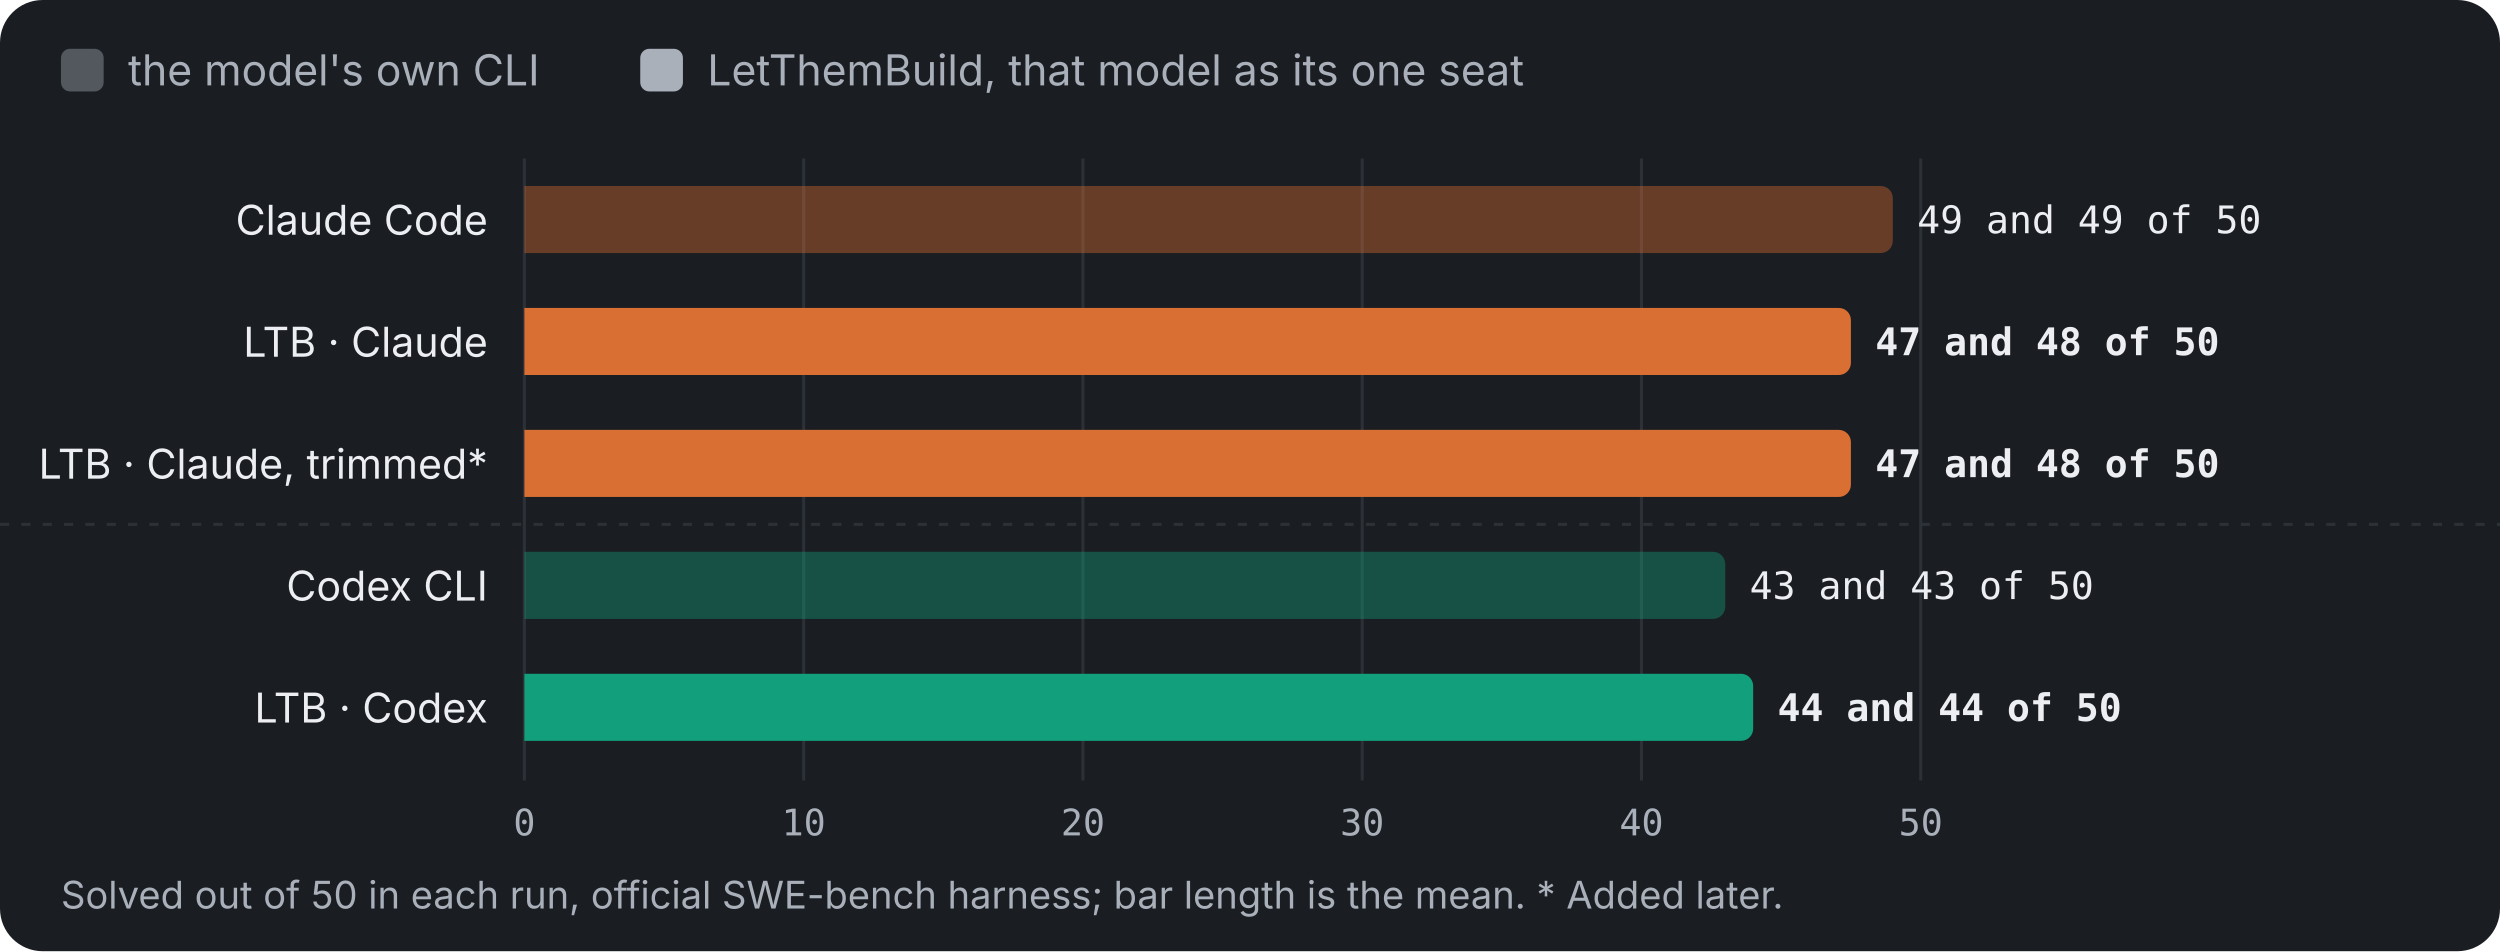
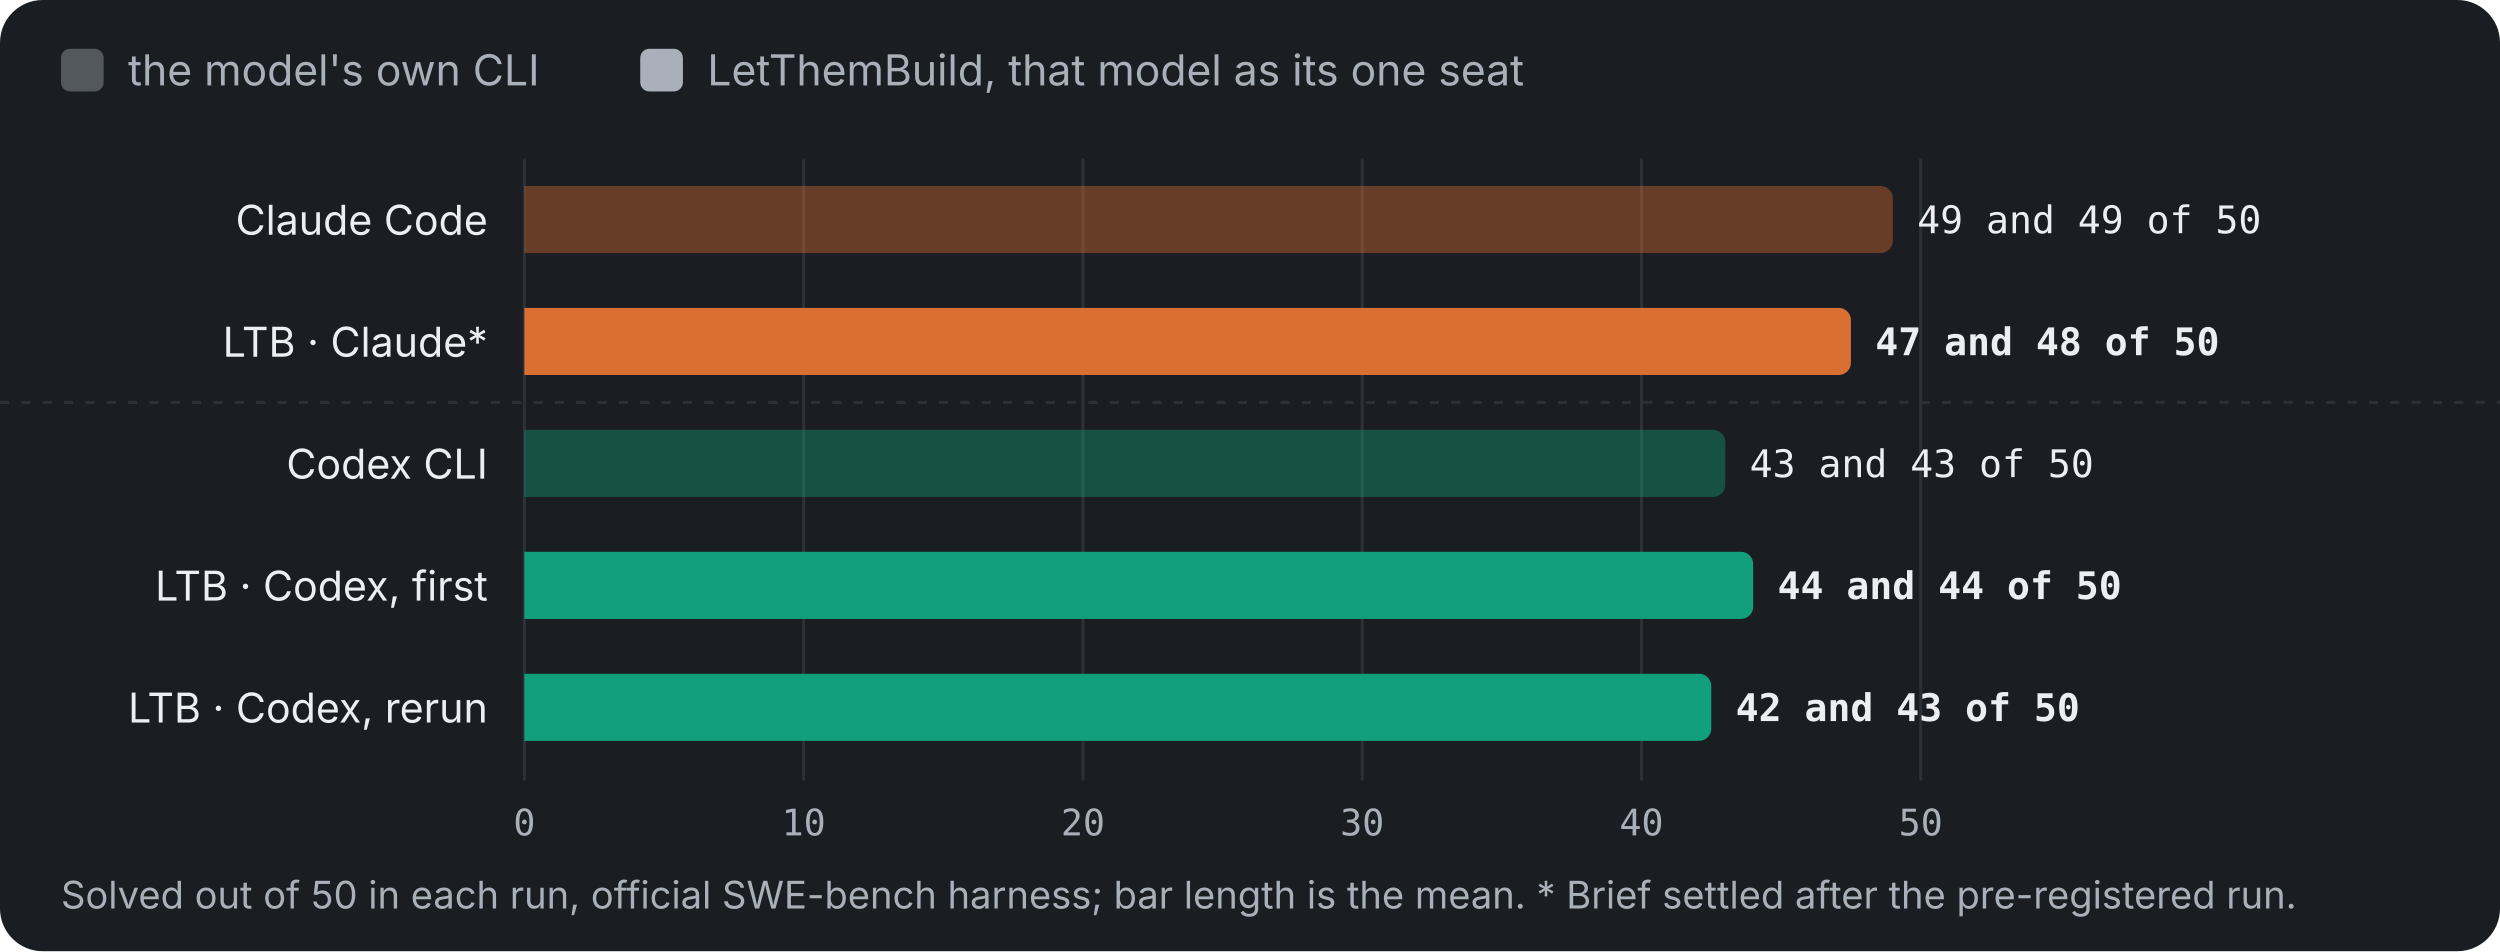
<svg xmlns="http://www.w3.org/2000/svg" viewBox="0 0 820 312" width="820" role="img">
  <rect width="820" height="312" rx="14" fill="#1a1d22" />
  <rect x="20" y="16" width="14" height="14" rx="3" fill="#a9b0ba" fill-opacity="0.4" />
  <text x="42" y="28" font-family="-apple-system, 'Segoe UI', 'Instrument Sans', system-ui, sans-serif" font-size="14" fill="#a9b0ba">the model's own CLI</text>
  <rect x="210" y="16" width="14" height="14" rx="3" fill="#a9b0ba" />
  <text x="232" y="28" font-family="-apple-system, 'Segoe UI', 'Instrument Sans', system-ui, sans-serif" font-size="14" fill="#a9b0ba">LetThemBuild, that model as its one seat</text>
  <line x1="172" x2="172" y1="52" y2="256" stroke="#2c3138" />
  <text x="172" y="274" text-anchor="middle" font-family="ui-monospace, 'SF Mono', 'JetBrains Mono', Menlo, monospace" font-size="12" fill="#a9b0ba">0</text>
  <line x1="263.6" x2="263.6" y1="52" y2="256" stroke="#2c3138" />
  <text x="263.6" y="274" text-anchor="middle" font-family="ui-monospace, 'SF Mono', 'JetBrains Mono', Menlo, monospace" font-size="12" fill="#a9b0ba">10</text>
  <line x1="355.2" x2="355.2" y1="52" y2="256" stroke="#2c3138" />
  <text x="355.2" y="274" text-anchor="middle" font-family="ui-monospace, 'SF Mono', 'JetBrains Mono', Menlo, monospace" font-size="12" fill="#a9b0ba">20</text>
  <line x1="446.8" x2="446.8" y1="52" y2="256" stroke="#2c3138" />
  <text x="446.8" y="274" text-anchor="middle" font-family="ui-monospace, 'SF Mono', 'JetBrains Mono', Menlo, monospace" font-size="12" fill="#a9b0ba">30</text>
  <line x1="538.4" x2="538.4" y1="52" y2="256" stroke="#2c3138" />
  <text x="538.4" y="274" text-anchor="middle" font-family="ui-monospace, 'SF Mono', 'JetBrains Mono', Menlo, monospace" font-size="12" fill="#a9b0ba">40</text>
  <line x1="630" x2="630" y1="52" y2="256" stroke="#2c3138" />
  <text x="630" y="274" text-anchor="middle" font-family="ui-monospace, 'SF Mono', 'JetBrains Mono', Menlo, monospace" font-size="12" fill="#a9b0ba">50</text>
-   <line x1="0" x2="820" y1="172" y2="172" stroke="#2c3138" stroke-dasharray="3 4" />
+   <line x1="0" x2="820" y1="132" y2="132" stroke="#2c3138" stroke-dasharray="3 4" />
  <text x="160" y="77" text-anchor="end" font-family="-apple-system, 'Segoe UI', 'Instrument Sans', system-ui, sans-serif" font-size="13.5" fill="#eceef1">Claude Code</text>
  <path d="M172,61H616.84a4,4 0 0 1 4,4V79a4,4 0 0 1 -4,4H172Z" fill="#d96f32" fill-opacity="0.4" />
  <text x="628.84" y="76.5" font-family="ui-monospace, 'SF Mono', 'JetBrains Mono', Menlo, monospace" font-size="12.5" fill="#eceef1">49 and 49 of 50</text>
-   <text x="160" y="117" text-anchor="end" font-family="-apple-system, 'Segoe UI', 'Instrument Sans', system-ui, sans-serif" font-size="13.5" fill="#eceef1">LTB · Claude</text>
+   <text x="160" y="117" text-anchor="end" font-family="-apple-system, 'Segoe UI', 'Instrument Sans', system-ui, sans-serif" font-size="13.5" fill="#eceef1">LTB · Claude*</text>
  <path d="M172,101H603.1a4,4 0 0 1 4,4V119a4,4 0 0 1 -4,4H172Z" fill="#d96f32" />
  <text x="615.1" y="116.5" font-family="ui-monospace, 'SF Mono', 'JetBrains Mono', Menlo, monospace" font-size="12.5" fill="#eceef1" font-weight="600">47 and 48 of 50</text>
-   <text x="160" y="157" text-anchor="end" font-family="-apple-system, 'Segoe UI', 'Instrument Sans', system-ui, sans-serif" font-size="13.5" fill="#eceef1">LTB · Claude, trimmed*</text>
-   <path d="M172,141H603.1a4,4 0 0 1 4,4V159a4,4 0 0 1 -4,4H172Z" fill="#d96f32" />
-   <text x="615.1" y="156.5" font-family="ui-monospace, 'SF Mono', 'JetBrains Mono', Menlo, monospace" font-size="12.5" fill="#eceef1" font-weight="600">47 and 48 of 50</text>
-   <text x="160" y="197" text-anchor="end" font-family="-apple-system, 'Segoe UI', 'Instrument Sans', system-ui, sans-serif" font-size="13.5" fill="#eceef1">Codex CLI</text>
-   <path d="M172,181H561.88a4,4 0 0 1 4,4V199a4,4 0 0 1 -4,4H172Z" fill="#12a07c" fill-opacity="0.4" />
-   <text x="573.88" y="196.5" font-family="ui-monospace, 'SF Mono', 'JetBrains Mono', Menlo, monospace" font-size="12.5" fill="#eceef1">43 and 43 of 50</text>
-   <text x="160" y="237" text-anchor="end" font-family="-apple-system, 'Segoe UI', 'Instrument Sans', system-ui, sans-serif" font-size="13.5" fill="#eceef1">LTB · Codex</text>
-   <path d="M172,221H571.04a4,4 0 0 1 4,4V239a4,4 0 0 1 -4,4H172Z" fill="#12a07c" />
-   <text x="583.04" y="236.5" font-family="ui-monospace, 'SF Mono', 'JetBrains Mono', Menlo, monospace" font-size="12.5" fill="#eceef1" font-weight="600">44 and 44 of 50</text>
-   <text x="20" y="298" font-family="-apple-system, 'Segoe UI', 'Instrument Sans', system-ui, sans-serif" font-size="12.5" fill="#a9b0ba">Solved out of 50 in each run, official SWE-bench harness; bar length is the mean. * Added later.</text>
+   <text x="160" y="157" text-anchor="end" font-family="-apple-system, 'Segoe UI', 'Instrument Sans', system-ui, sans-serif" font-size="13.5" fill="#eceef1">Codex CLI</text>
+   <path d="M172,141H561.88a4,4 0 0 1 4,4V159a4,4 0 0 1 -4,4H172Z" fill="#12a07c" fill-opacity="0.4" />
+   <text x="573.88" y="156.5" font-family="ui-monospace, 'SF Mono', 'JetBrains Mono', Menlo, monospace" font-size="12.5" fill="#eceef1">43 and 43 of 50</text>
+   <text x="160" y="197" text-anchor="end" font-family="-apple-system, 'Segoe UI', 'Instrument Sans', system-ui, sans-serif" font-size="13.5" fill="#eceef1">LTB · Codex, first</text>
+   <path d="M172,181H571.04a4,4 0 0 1 4,4V199a4,4 0 0 1 -4,4H172Z" fill="#12a07c" />
+   <text x="583.04" y="196.5" font-family="ui-monospace, 'SF Mono', 'JetBrains Mono', Menlo, monospace" font-size="12.5" fill="#eceef1" font-weight="600">44 and 44 of 50</text>
+   <text x="160" y="237" text-anchor="end" font-family="-apple-system, 'Segoe UI', 'Instrument Sans', system-ui, sans-serif" font-size="13.5" fill="#eceef1">LTB · Codex, rerun</text>
+   <path d="M172,221H557.3a4,4 0 0 1 4,4V239a4,4 0 0 1 -4,4H172Z" fill="#12a07c" />
+   <text x="569.3" y="236.5" font-family="ui-monospace, 'SF Mono', 'JetBrains Mono', Menlo, monospace" font-size="12.5" fill="#eceef1" font-weight="600">42 and 43 of 50</text>
+   <text x="20" y="298" font-family="-apple-system, 'Segoe UI', 'Instrument Sans', system-ui, sans-serif" font-size="12.5" fill="#a9b0ba">Solved out of 50 in each run, official SWE-bench harness; bar length is the mean. * Brief settled after the pre-registered run.</text>
</svg>
